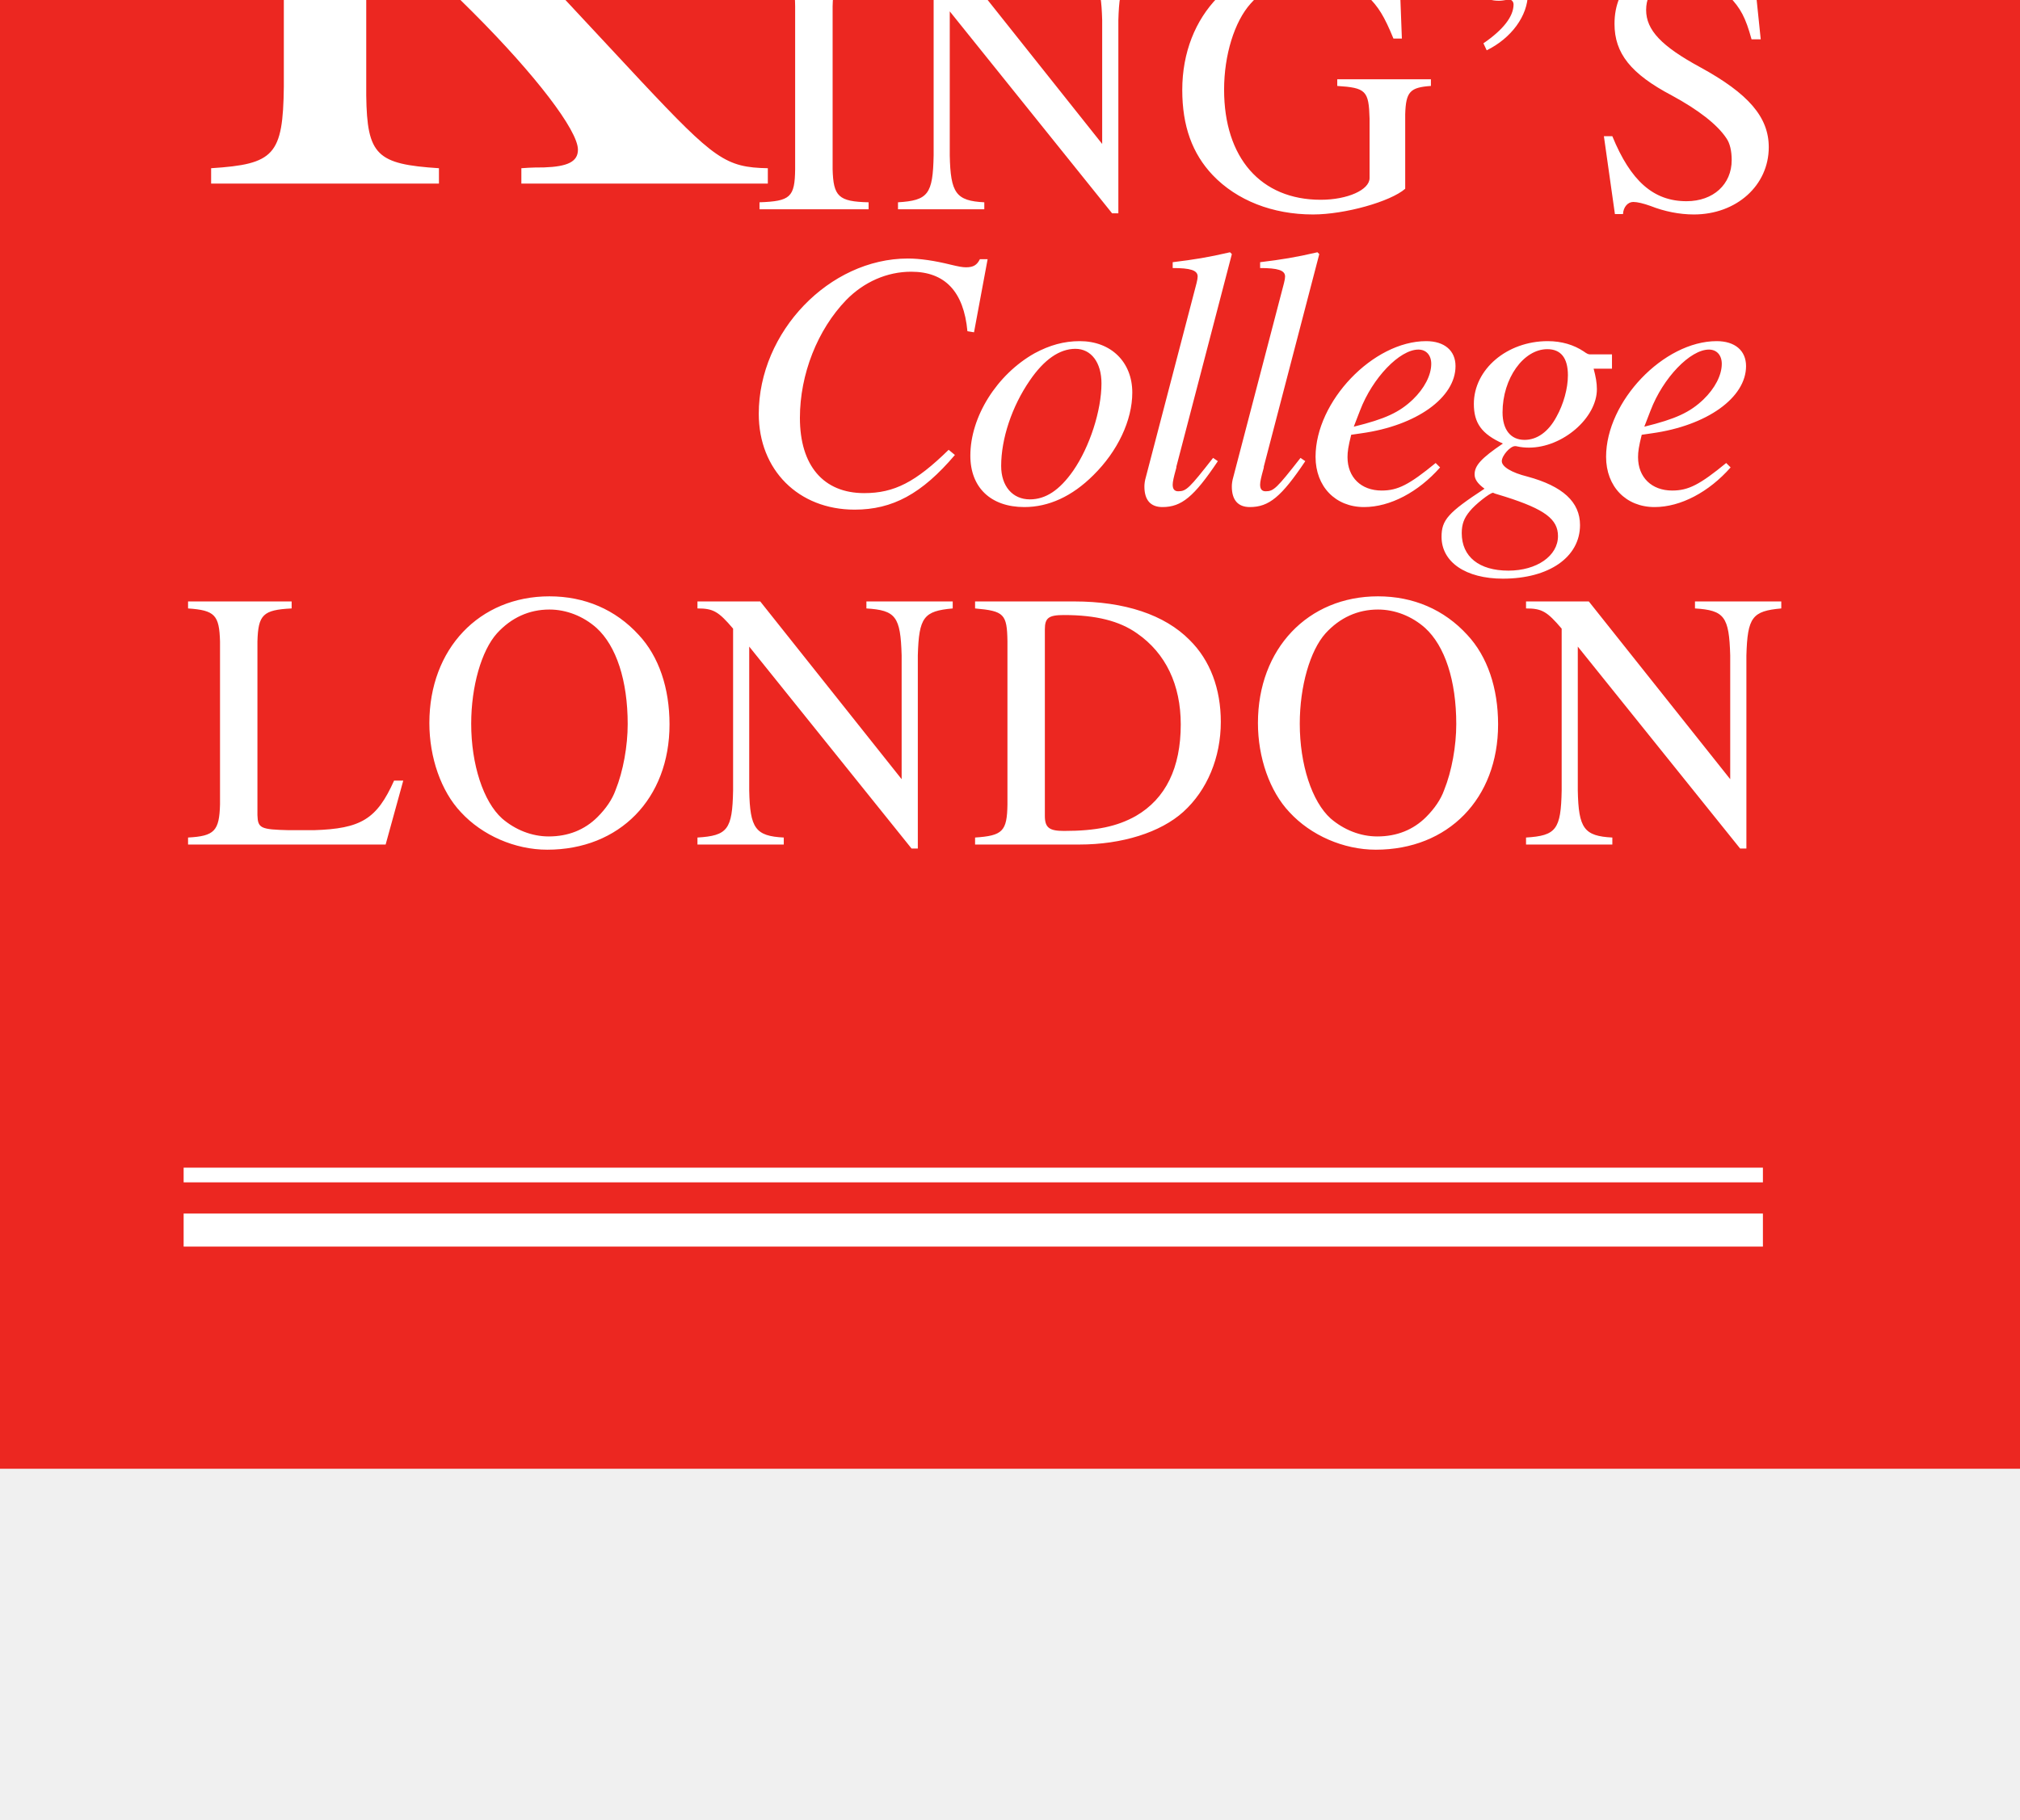
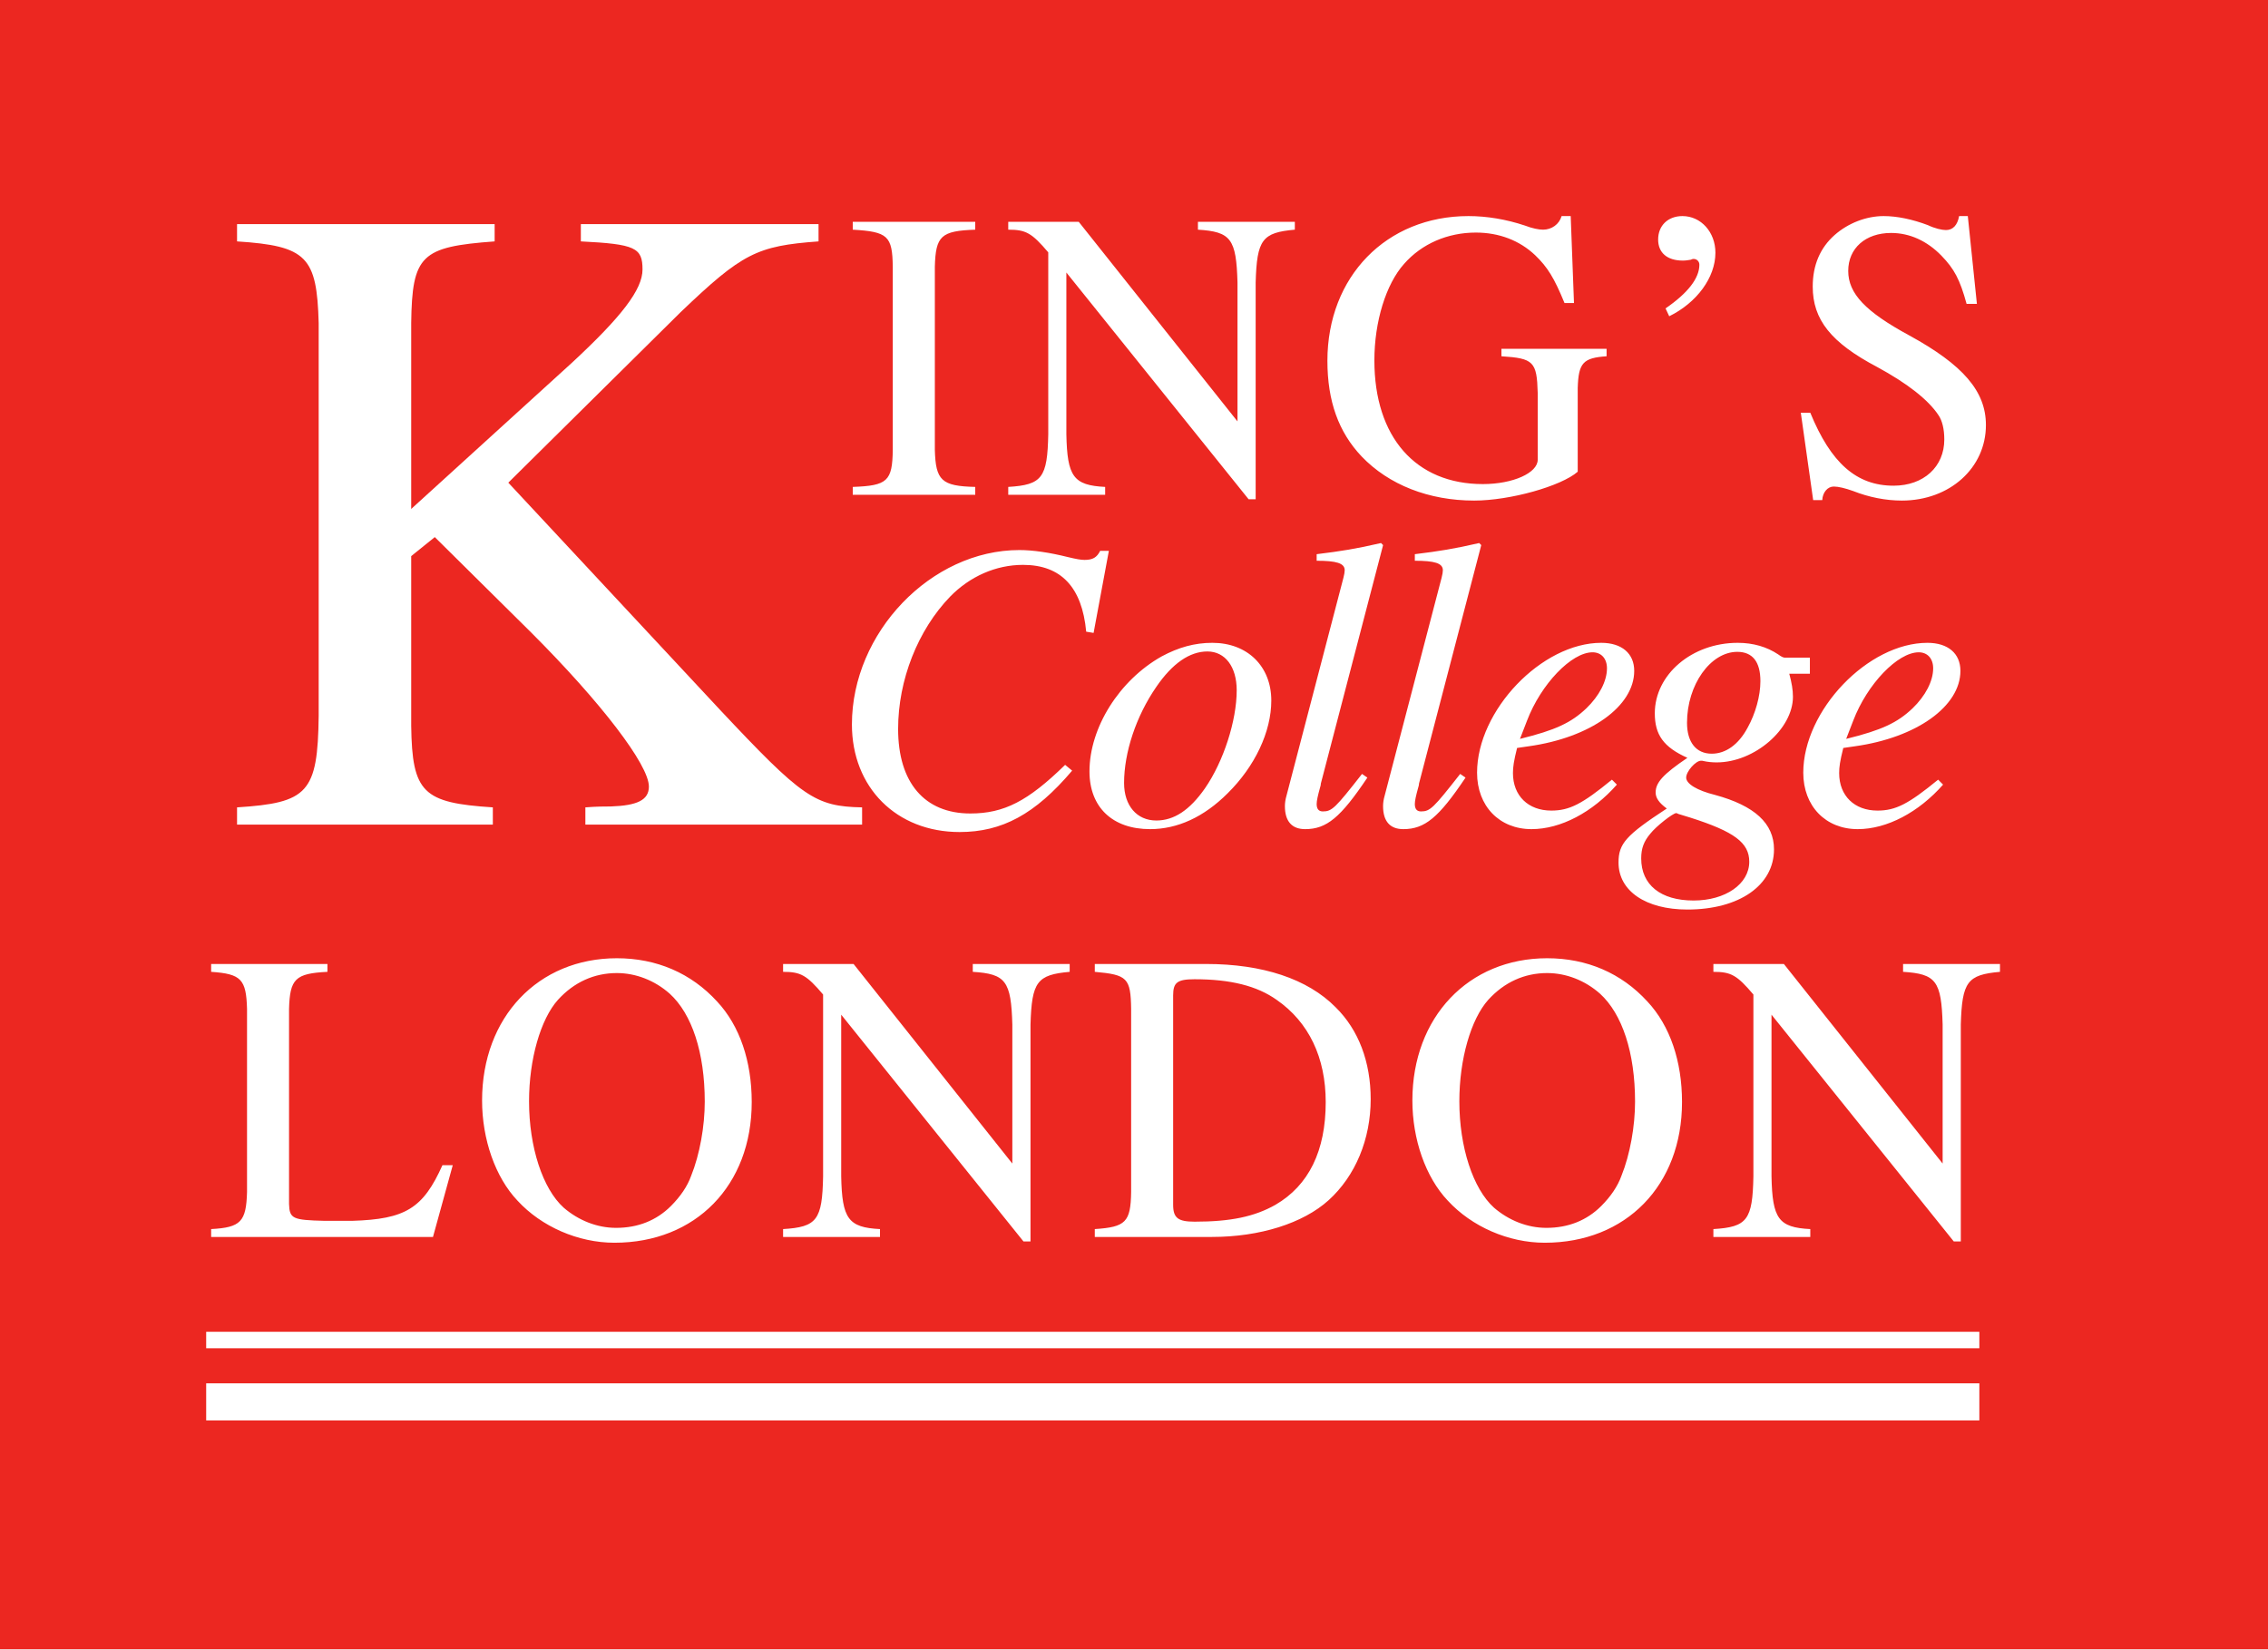
<svg xmlns="http://www.w3.org/2000/svg">
  <rect width="550" height="400" fill="#ec2721" />
-   <text x="50" y="50" font-family="Times, serif" font-size="220" alignment-baseline="hanging" fill="white">K</text>
-   <text x="205" y="57" font-family="Times, serif" font-size="100" alignment-baseline="hanging" letter-spacing="5" fill="white">ING’S</text>
-   <text x="200" y="137" font-family="Times, serif" font-size="100" font-style="italic" alignment-baseline="hanging" letter-spacing="-4" fill="white">College</text>
-   <text x="50" y="230" font-family="Times, serif" font-size="100" alignment-baseline="hanging" letter-spacing="3" fill="white">LONDON</text>
-   <line x1="50" x2="480" y1="320" y2="320" stroke="white" stroke-width="4" />
-   <line x1="50" x2="480" y1="335" y2="335" stroke="white" stroke-width="9" />
+   <text x="50" y="200" font-family="Times, serif" font-size="220" fill="white">K</text>
+   <text x="205" y="120" font-family="Times, serif" font-size="100" letter-spacing="5" fill="white">ING’S</text>
+   <text x="200" y="200" font-family="Times, serif" font-size="100" font-style="italic" letter-spacing="-4" fill="white">College</text>
+   <text x="50" y="300" font-family="Times, serif" font-size="100" letter-spacing="3" fill="white">LONDON</text>
+   <line x1="50" x2="480" y1="325" y2="325" stroke="white" stroke-width="4" />
+   <line x1="50" x2="480" y1="340" y2="340" stroke="white" stroke-width="9" />
</svg>
